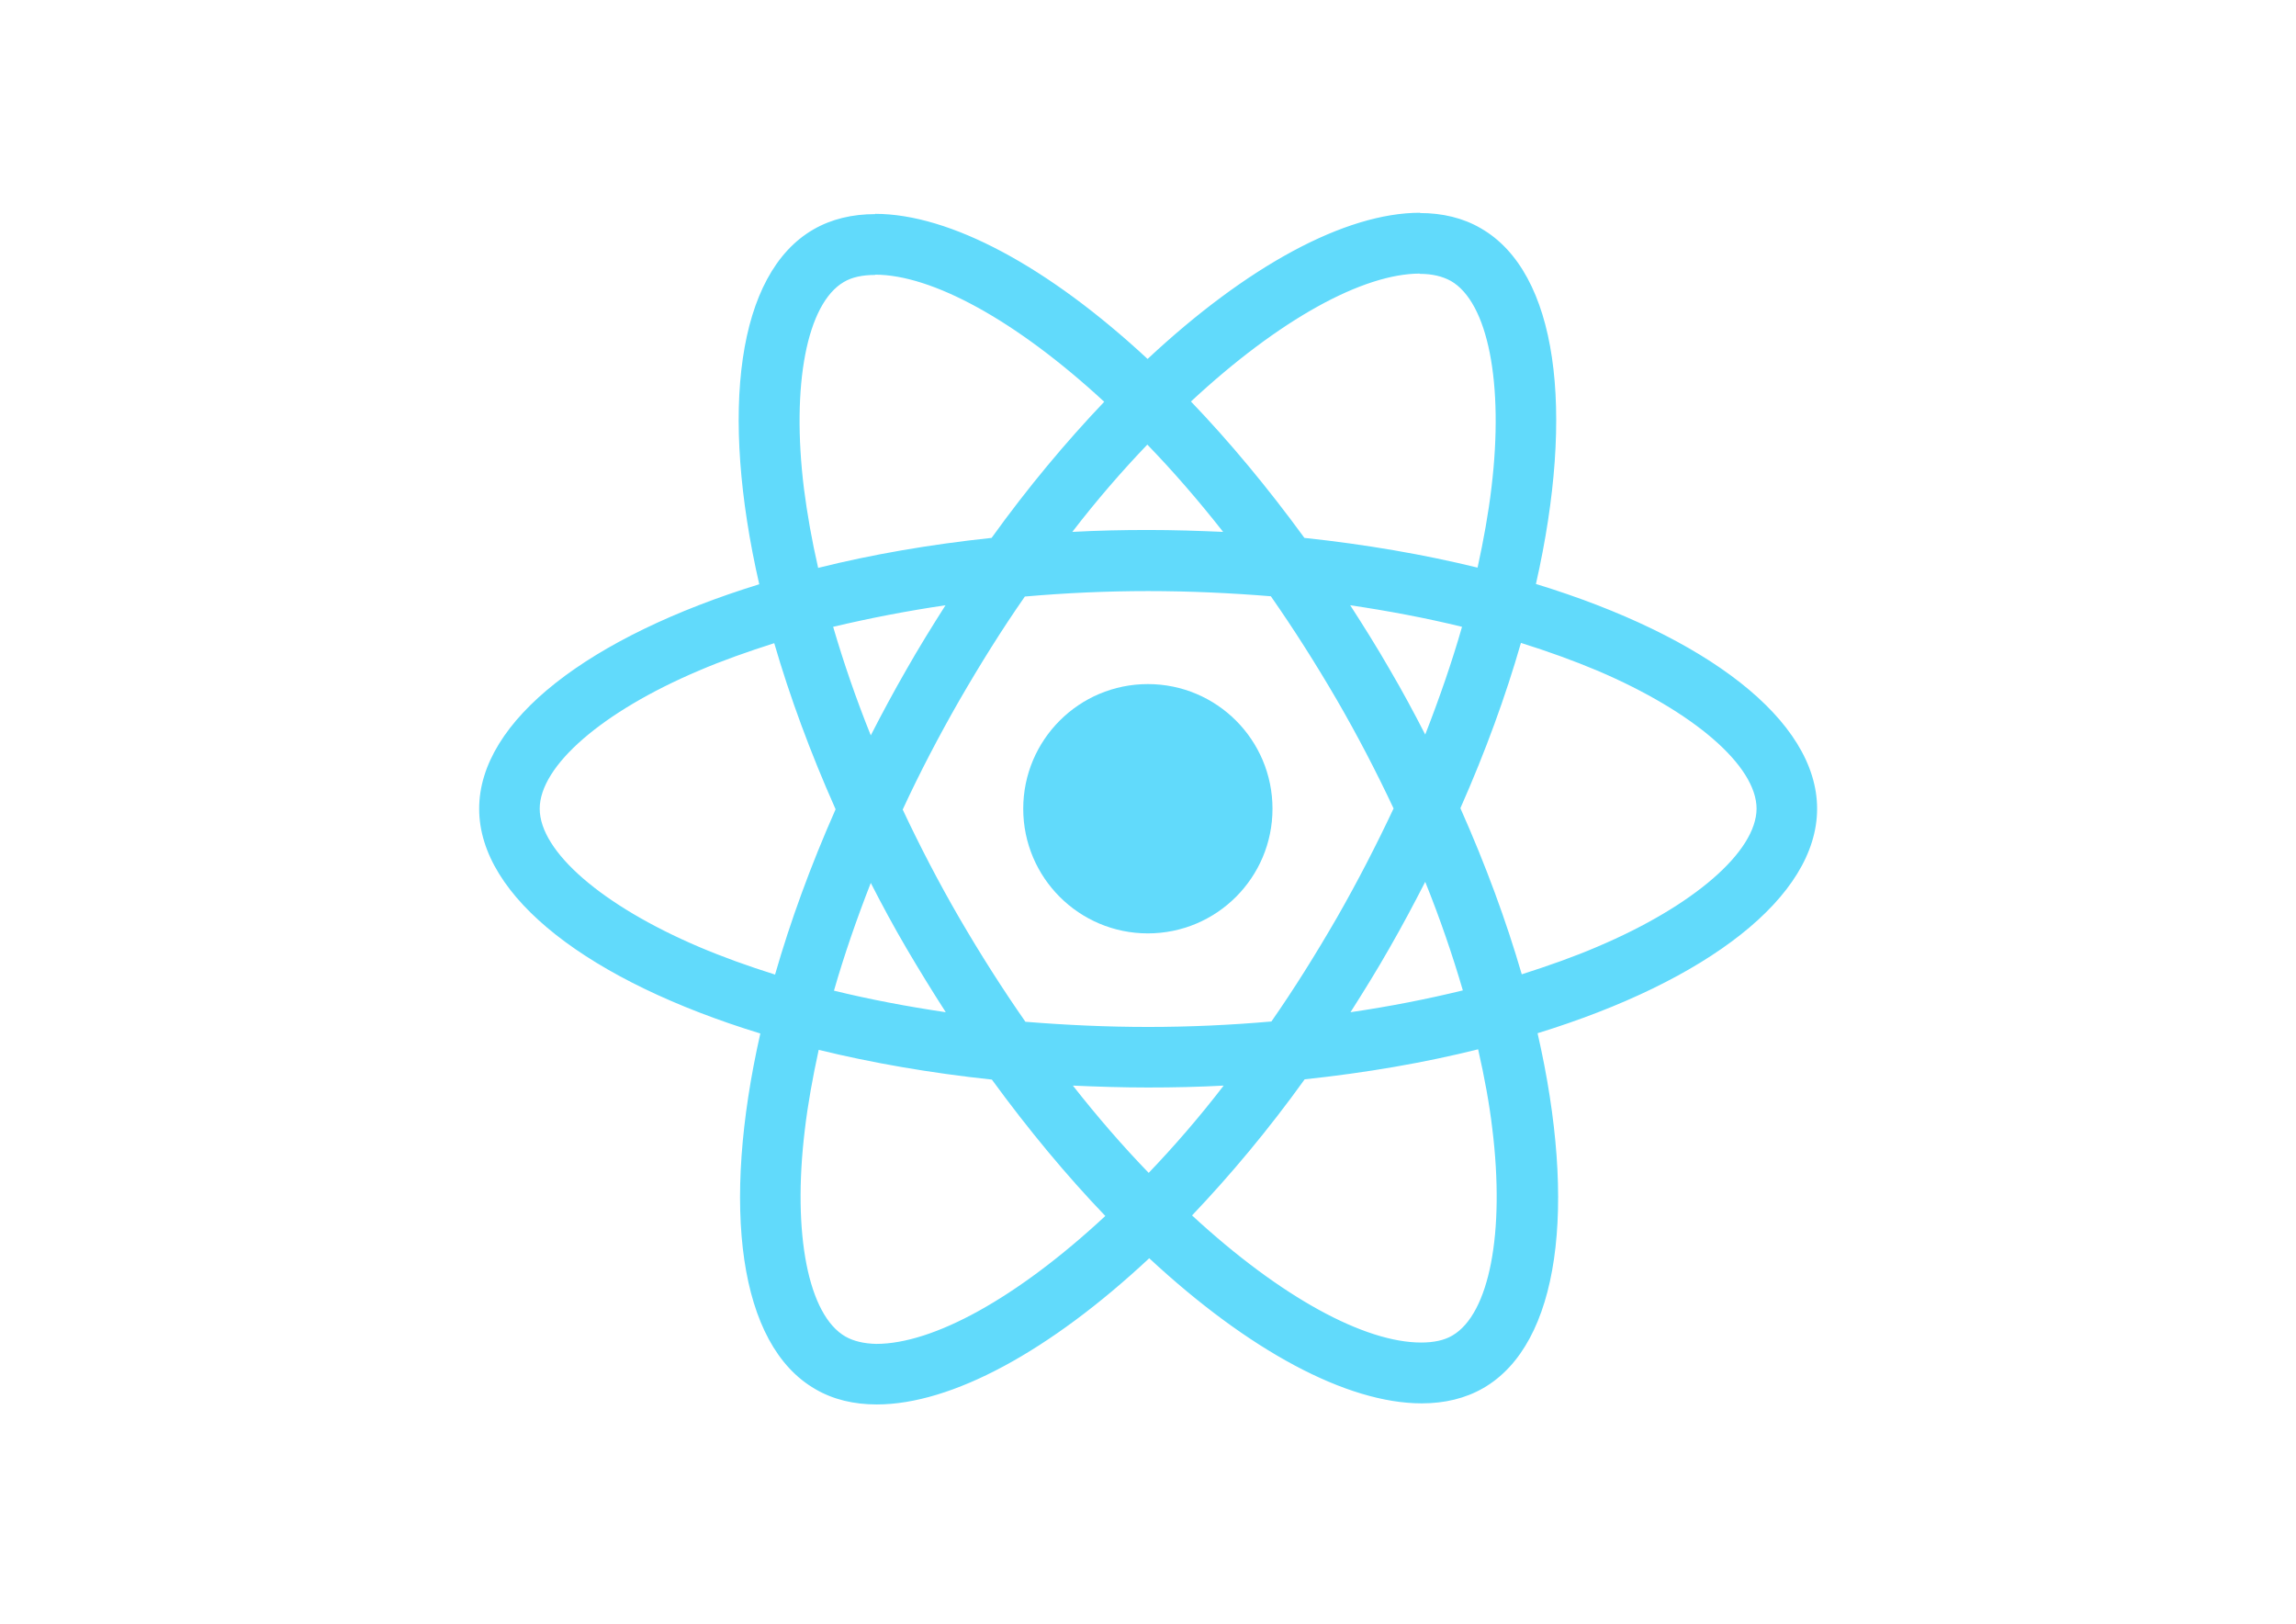
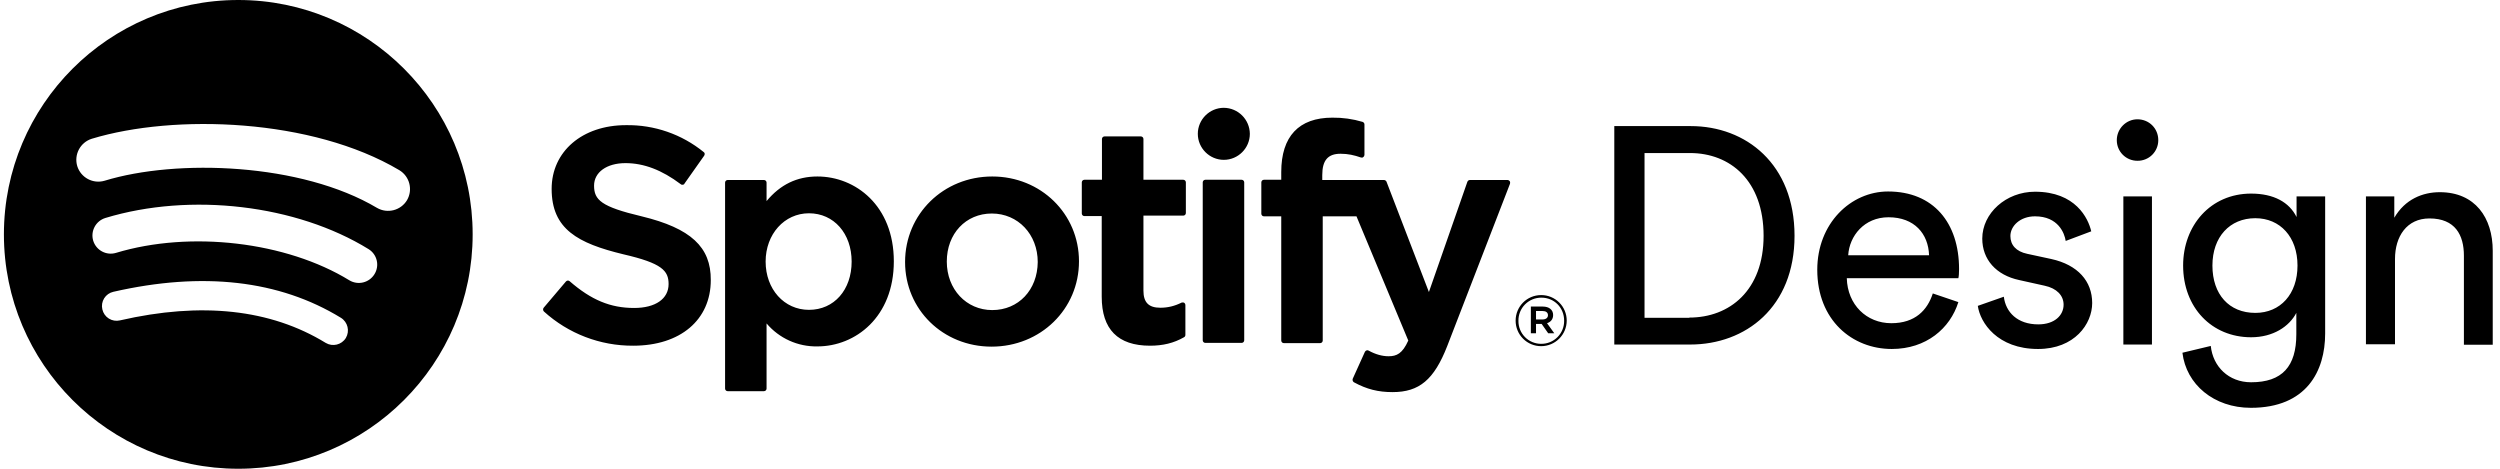
- <svg xmlns="http://www.w3.org/2000/svg" viewBox="0 0 841.9 595.3">
-   <g fill="#61DAFB">
-     <path d="M666.3 296.5c0-32.5-40.7-63.3-103.1-82.4 14.4-63.6 8-114.2-20.2-130.4-6.5-3.8-14.1-5.6-22.4-5.6v22.3c4.6 0 8.3.9 11.4 2.6 13.6 7.8 19.5 37.5 14.9 75.7-1.1 9.4-2.9 19.3-5.1 29.4-19.6-4.8-41-8.5-63.5-10.9-13.5-18.5-27.5-35.3-41.6-50 32.6-30.3 63.2-46.9 84-46.9V78c-27.5 0-63.5 19.6-99.9 53.6-36.4-33.8-72.4-53.2-99.9-53.2v22.3c20.7 0 51.4 16.5 84 46.6-14 14.7-28 31.4-41.3 49.9-22.6 2.4-44 6.1-63.6 11-2.3-10-4-19.7-5.2-29-4.7-38.2 1.1-67.9 14.6-75.8 3-1.8 6.9-2.6 11.5-2.6V78.5c-8.4 0-16 1.8-22.6 5.6-28.1 16.2-34.4 66.7-19.9 130.1-62.2 19.2-102.7 49.9-102.7 82.3 0 32.5 40.7 63.3 103.1 82.4-14.4 63.6-8 114.2 20.2 130.4 6.5 3.8 14.1 5.6 22.5 5.6 27.5 0 63.5-19.6 99.9-53.6 36.4 33.8 72.4 53.2 99.9 53.2 8.4 0 16-1.8 22.6-5.6 28.1-16.2 34.4-66.7 19.9-130.1 62-19.1 102.5-49.9 102.5-82.3zm-130.2-66.7c-3.7 12.9-8.3 26.2-13.5 39.5-4.1-8-8.4-16-13.1-24-4.6-8-9.5-15.8-14.4-23.4 14.2 2.1 27.9 4.7 41 7.9zm-45.8 106.5c-7.8 13.5-15.8 26.3-24.1 38.2-14.9 1.3-30 2-45.2 2-15.1 0-30.2-.7-45-1.9-8.3-11.9-16.4-24.6-24.2-38-7.6-13.1-14.5-26.4-20.8-39.8 6.2-13.4 13.2-26.8 20.7-39.9 7.8-13.5 15.8-26.3 24.1-38.2 14.9-1.3 30-2 45.2-2 15.1 0 30.2.7 45 1.9 8.3 11.9 16.4 24.6 24.2 38 7.6 13.1 14.5 26.4 20.8 39.8-6.3 13.4-13.2 26.8-20.7 39.9zm32.3-13c5.4 13.4 10 26.8 13.8 39.8-13.1 3.2-26.9 5.9-41.2 8 4.9-7.7 9.8-15.6 14.4-23.7 4.6-8 8.9-16.1 13-24.1zM421.2 430c-9.3-9.6-18.6-20.3-27.8-32 9 .4 18.2.7 27.5.7 9.4 0 18.7-.2 27.8-.7-9 11.7-18.3 22.4-27.5 32zm-74.4-58.9c-14.2-2.1-27.9-4.7-41-7.9 3.7-12.9 8.3-26.2 13.5-39.5 4.1 8 8.4 16 13.1 24 4.7 8 9.5 15.8 14.4 23.4zM420.7 163c9.3 9.6 18.6 20.3 27.8 32-9-.4-18.2-.7-27.5-.7-9.4 0-18.7.2-27.8.7 9-11.7 18.3-22.4 27.5-32zm-74 58.9c-4.9 7.7-9.8 15.6-14.4 23.7-4.6 8-8.9 16-13 24-5.4-13.4-10-26.8-13.8-39.8 13.1-3.1 26.9-5.8 41.2-7.9zm-90.5 125.2c-35.4-15.1-58.3-34.9-58.3-50.6 0-15.7 22.9-35.6 58.3-50.6 8.6-3.7 18-7 27.7-10.1 5.7 19.6 13.2 40 22.5 60.9-9.2 20.8-16.6 41.1-22.2 60.6-9.9-3.1-19.3-6.5-28-10.2zM310 490c-13.6-7.8-19.5-37.5-14.9-75.7 1.1-9.4 2.9-19.3 5.1-29.4 19.6 4.8 41 8.5 63.5 10.9 13.5 18.5 27.5 35.3 41.6 50-32.6 30.3-63.2 46.9-84 46.9-4.5-.1-8.3-1-11.3-2.7zm237.2-76.2c4.7 38.2-1.1 67.9-14.6 75.8-3 1.8-6.9 2.6-11.5 2.6-20.7 0-51.4-16.5-84-46.6 14-14.7 28-31.4 41.3-49.9 22.6-2.4 44-6.1 63.6-11 2.3 10.1 4.1 19.8 5.2 29.1zm38.5-66.7c-8.6 3.7-18 7-27.7 10.1-5.7-19.6-13.2-40-22.5-60.9 9.2-20.8 16.6-41.1 22.2-60.6 9.9 3.1 19.3 6.5 28.1 10.2 35.4 15.1 58.3 34.9 58.3 50.6-.1 15.7-23 35.6-58.4 50.6zM320.8 78.4z" />
-     <circle cx="420.9" cy="296.5" r="45.7" />
-     <path d="M520.5 78.1z" />
-   </g>
+ <svg xmlns="http://www.w3.org/2000/svg" viewBox="0 0 638 120" width="192" height="36" role="img" class="">
+   <path d="M312.3 27.6c-3.66 0-6.66 3-6.66 6.66s3 6.66 6.66 6.66 6.66-3 6.66-6.66a6.72 6.72 0 00-6.66-6.66zM95.52 53.22c-19.38-11.52-51.3-12.6-69.72-6.96a5.65 5.65 0 01-7.02-3.72 5.65 5.65 0 013.72-7.02c21.18-6.42 56.4-5.22 78.72 8.04a5.65 5.65 0 011.98 7.68 5.66 5.66 0 01-7.68 1.98zm-.66 16.98a4.7 4.7 0 01-6.42 1.56c-16.14-9.9-40.74-12.78-59.76-7.02a4.69 4.69 0 01-5.82-3.12 4.69 4.69 0 013.12-5.82c21.78-6.6 48.9-3.42 67.38 7.98a4.65 4.65 0 011.5 6.42zm-7.32 16.32a3.78 3.78 0 01-5.16 1.26c-14.1-8.64-31.8-10.56-52.68-5.76a3.73 3.73 0 01-4.5-2.82 3.73 3.73 0 012.82-4.5c22.86-5.22 42.48-3 58.26 6.66a3.8 3.8 0 011.26 5.16zM60 0C26.88 0 0 26.88 0 60c0 33.12 26.88 60 60 60 33.12 0 60-26.88 60-60 0-33.12-26.88-60-60-60zM163.26 55.38c-10.38-2.46-12.18-4.2-12.18-7.86 0-3.42 3.24-5.76 8.04-5.76 4.68 0 9.3 1.74 14.16 5.4.12.12.36.18.54.12.18 0 .36-.12.42-.3l5.04-7.14c.18-.3.18-.72-.12-.9a30.71 30.71 0 00-19.92-6.9c-11.16 0-19.02 6.72-19.02 16.32 0 10.32 6.72 13.92 18.36 16.74 9.9 2.28 11.58 4.2 11.58 7.62 0 3.78-3.36 6.12-8.82 6.12-6.06 0-10.98-2.04-16.5-6.84a.68.68 0 00-.48-.18c-.18 0-.36.12-.48.24l-5.7 6.72c-.24.3-.18.72.06.96a33.74 33.74 0 0022.86 8.76c12.06 0 19.86-6.6 19.86-16.8.06-8.46-5.1-13.26-17.7-16.32zM217.02 66.96c0 7.26-4.5 12.36-10.92 12.36-6.36 0-11.1-5.28-11.1-12.36 0-7.02 4.8-12.36 11.1-12.36 6.36 0 10.92 5.16 10.92 12.36zm-8.76-21.78c-5.22 0-9.48 2.04-13.02 6.3v-4.74c0-.36-.3-.66-.66-.66h-9.3c-.36 0-.66.3-.66.66v52.74c0 .36.3.66.66.66h9.3c.36 0 .66-.3.66-.66V82.8a16.63 16.63 0 0013.02 5.88c9.72 0 19.56-7.5 19.56-21.78 0-14.28-9.84-21.72-19.56-21.72zM253.02 79.38c-6.66 0-11.64-5.34-11.64-12.42 0-7.14 4.86-12.3 11.52-12.3 6.72 0 11.76 5.34 11.76 12.42-.06 7.14-4.92 12.3-11.64 12.3zm0-34.2c-12.48 0-22.32 9.6-22.32 21.9 0 12.18 9.72 21.66 22.14 21.66 12.54 0 22.38-9.6 22.38-21.84 0-12.18-9.78-21.72-22.2-21.72zM301.92 46.02h-10.2V35.58c0-.36-.3-.66-.66-.66h-9.3c-.36 0-.66.3-.66.66v10.44h-4.5c-.36 0-.66.3-.66.66v7.98c0 .36.3.66.66.66h4.44v20.64c0 8.34 4.14 12.54 12.36 12.54 3.3 0 6.06-.66 8.7-2.16a.66.66 0 00.36-.6v-7.62a.74.74 0 00-.3-.6c-.18-.12-.48-.12-.66-.06-1.8.9-3.54 1.32-5.46 1.32-3 0-4.32-1.38-4.32-4.38V55.2h10.2c.36 0 .66-.3.66-.66v-7.86c0-.36-.3-.66-.66-.66zM337.5 46.08v-1.26c0-3.78 1.44-5.46 4.68-5.46 1.92 0 3.48.36 5.22.96.24.06.42.06.6-.12.18-.12.3-.36.3-.54v-7.8c0-.3-.18-.54-.48-.66a26.08 26.08 0 00-7.74-1.08c-8.58 0-13.08 4.8-13.08 13.92v1.98h-4.44c-.36 0-.66.3-.66.66v8.04c0 .36.3.66.66.66H327v31.8c0 .36.3.66.66.66h9.3c.36 0 .66-.3.66-.66v-31.8h8.64l13.26 31.8c-1.5 3.36-3 4.02-5.04 4.02-1.62 0-3.36-.48-5.1-1.44a.58.58 0 00-.54-.06.8.8 0 00-.42.36l-3.12 6.9c-.12.3 0 .72.3.9 3.3 1.8 6.24 2.52 9.9 2.52 6.84 0 10.62-3.18 13.98-11.76l16.08-41.58a.87.87 0 00-.06-.66.72.72 0 00-.54-.3h-9.66c-.3 0-.54.18-.66.48l-9.84 28.2-10.86-28.26a.74.74 0 00-.66-.42H337.5zM316.86 46.02h-9.3c-.36 0-.66.3-.66.66v40.44c0 .36.3.66.66.66h9.3c.36 0 .66-.3.66-.66V46.68c0-.36-.3-.66-.66-.66zM393.9 79.62h-1.68v2.16h1.68c.84 0 1.38-.42 1.38-1.08 0-.72-.54-1.08-1.38-1.08zm1.14 3.12l1.86 2.58h-1.56l-1.68-2.4h-1.44v2.4h-1.32v-6.84h3.06c1.62 0 2.64.84 2.64 2.16 0 1.14-.66 1.8-1.56 2.1zm-1.44-6.54a5.83 5.83 0 00-5.88 5.94 5.8 5.8 0 005.82 5.88 5.83 5.83 0 005.88-5.94c0-3.3-2.52-5.88-5.82-5.88zm-.06 12.42a6.52 6.52 0 01-6.54-6.54c0-3.6 2.88-6.54 6.54-6.54a6.52 6.52 0 016.54 6.54 6.56 6.56 0 01-6.54 6.54zM431.46 81.3c10.32 0 19.02-6.96 19.02-20.94 0-14.1-8.52-21.18-18.84-21.18H420v42.18h11.46v-.06zm-19.2 6.84V32.28h19.56c14.16 0 26.58 9.72 26.58 28.08 0 18.3-12.54 27.84-26.7 27.84h-19.44v-.06zM492.84 65.34c-.18-5.46-3.72-9.72-10.38-9.72-6.24 0-10.02 4.8-10.32 9.72h20.7zm7.5 12c-2.1 6.72-8.22 12-17.04 12-10.14 0-19.08-7.38-19.08-20.28 0-11.88 8.58-20.04 18.12-20.04 11.64 0 18.18 8.04 18.18 19.86 0 .96-.06 1.92-.18 2.34h-28.56c.18 6.78 5.04 11.52 11.4 11.52 6.12 0 9.24-3.36 10.62-7.62l6.54 2.22zM511.98 75.96c.48 3.96 3.48 7.08 8.82 7.08 4.2 0 6.48-2.34 6.48-5.04 0-2.34-1.74-4.2-4.86-4.86l-6.48-1.44c-5.94-1.26-9.48-5.28-9.48-10.62 0-6.48 6.06-12 13.5-12 10.38 0 13.62 6.78 14.4 10.14l-6.54 2.46c-.3-1.98-1.92-6.3-7.86-6.3-3.78 0-6.3 2.46-6.3 5.04 0 2.28 1.44 3.96 4.32 4.56l6.12 1.32c6.84 1.5 10.5 5.7 10.5 11.28 0 5.34-4.5 11.76-13.86 11.76-10.38 0-14.82-6.72-15.42-11.04l6.66-2.34zM542.58 50.28h7.32V88.2h-7.32V50.28zm3.6-19.74c3 0 5.34 2.34 5.34 5.34a5.26 5.26 0 01-5.34 5.28 5.25 5.25 0 01-5.28-5.28c0-2.94 2.4-5.34 5.28-5.34zM587.16 67.98c0-7.32-4.44-12.12-10.8-12.12-6.54 0-10.98 4.8-10.98 12.12 0 7.38 4.26 12.12 10.98 12.12 6.42 0 10.8-4.8 10.8-12.12zm-22.2 20.58c.54 5.28 4.56 9.3 10.32 9.3 7.98 0 11.58-4.08 11.58-12.3V80.1c-1.8 3.48-5.94 6.24-11.58 6.24-10.08 0-17.4-7.62-17.4-18.36 0-10.26 7.02-18.42 17.4-18.42 5.82 0 9.78 2.22 11.64 6v-5.28h7.32v35.1c0 9.6-4.74 19.02-19.02 19.02-9.48 0-16.56-6-17.52-14.1l7.26-1.74zM612.06 88.14h-7.38V50.28h7.26v5.46c2.76-4.74 7.26-6.54 11.64-6.54 9.06 0 13.56 6.54 13.56 15v24.06h-7.38v-22.8c0-5.28-2.22-9.54-8.82-9.54-5.82 0-8.82 4.62-8.82 10.38v21.84h-.06z" />
</svg>
